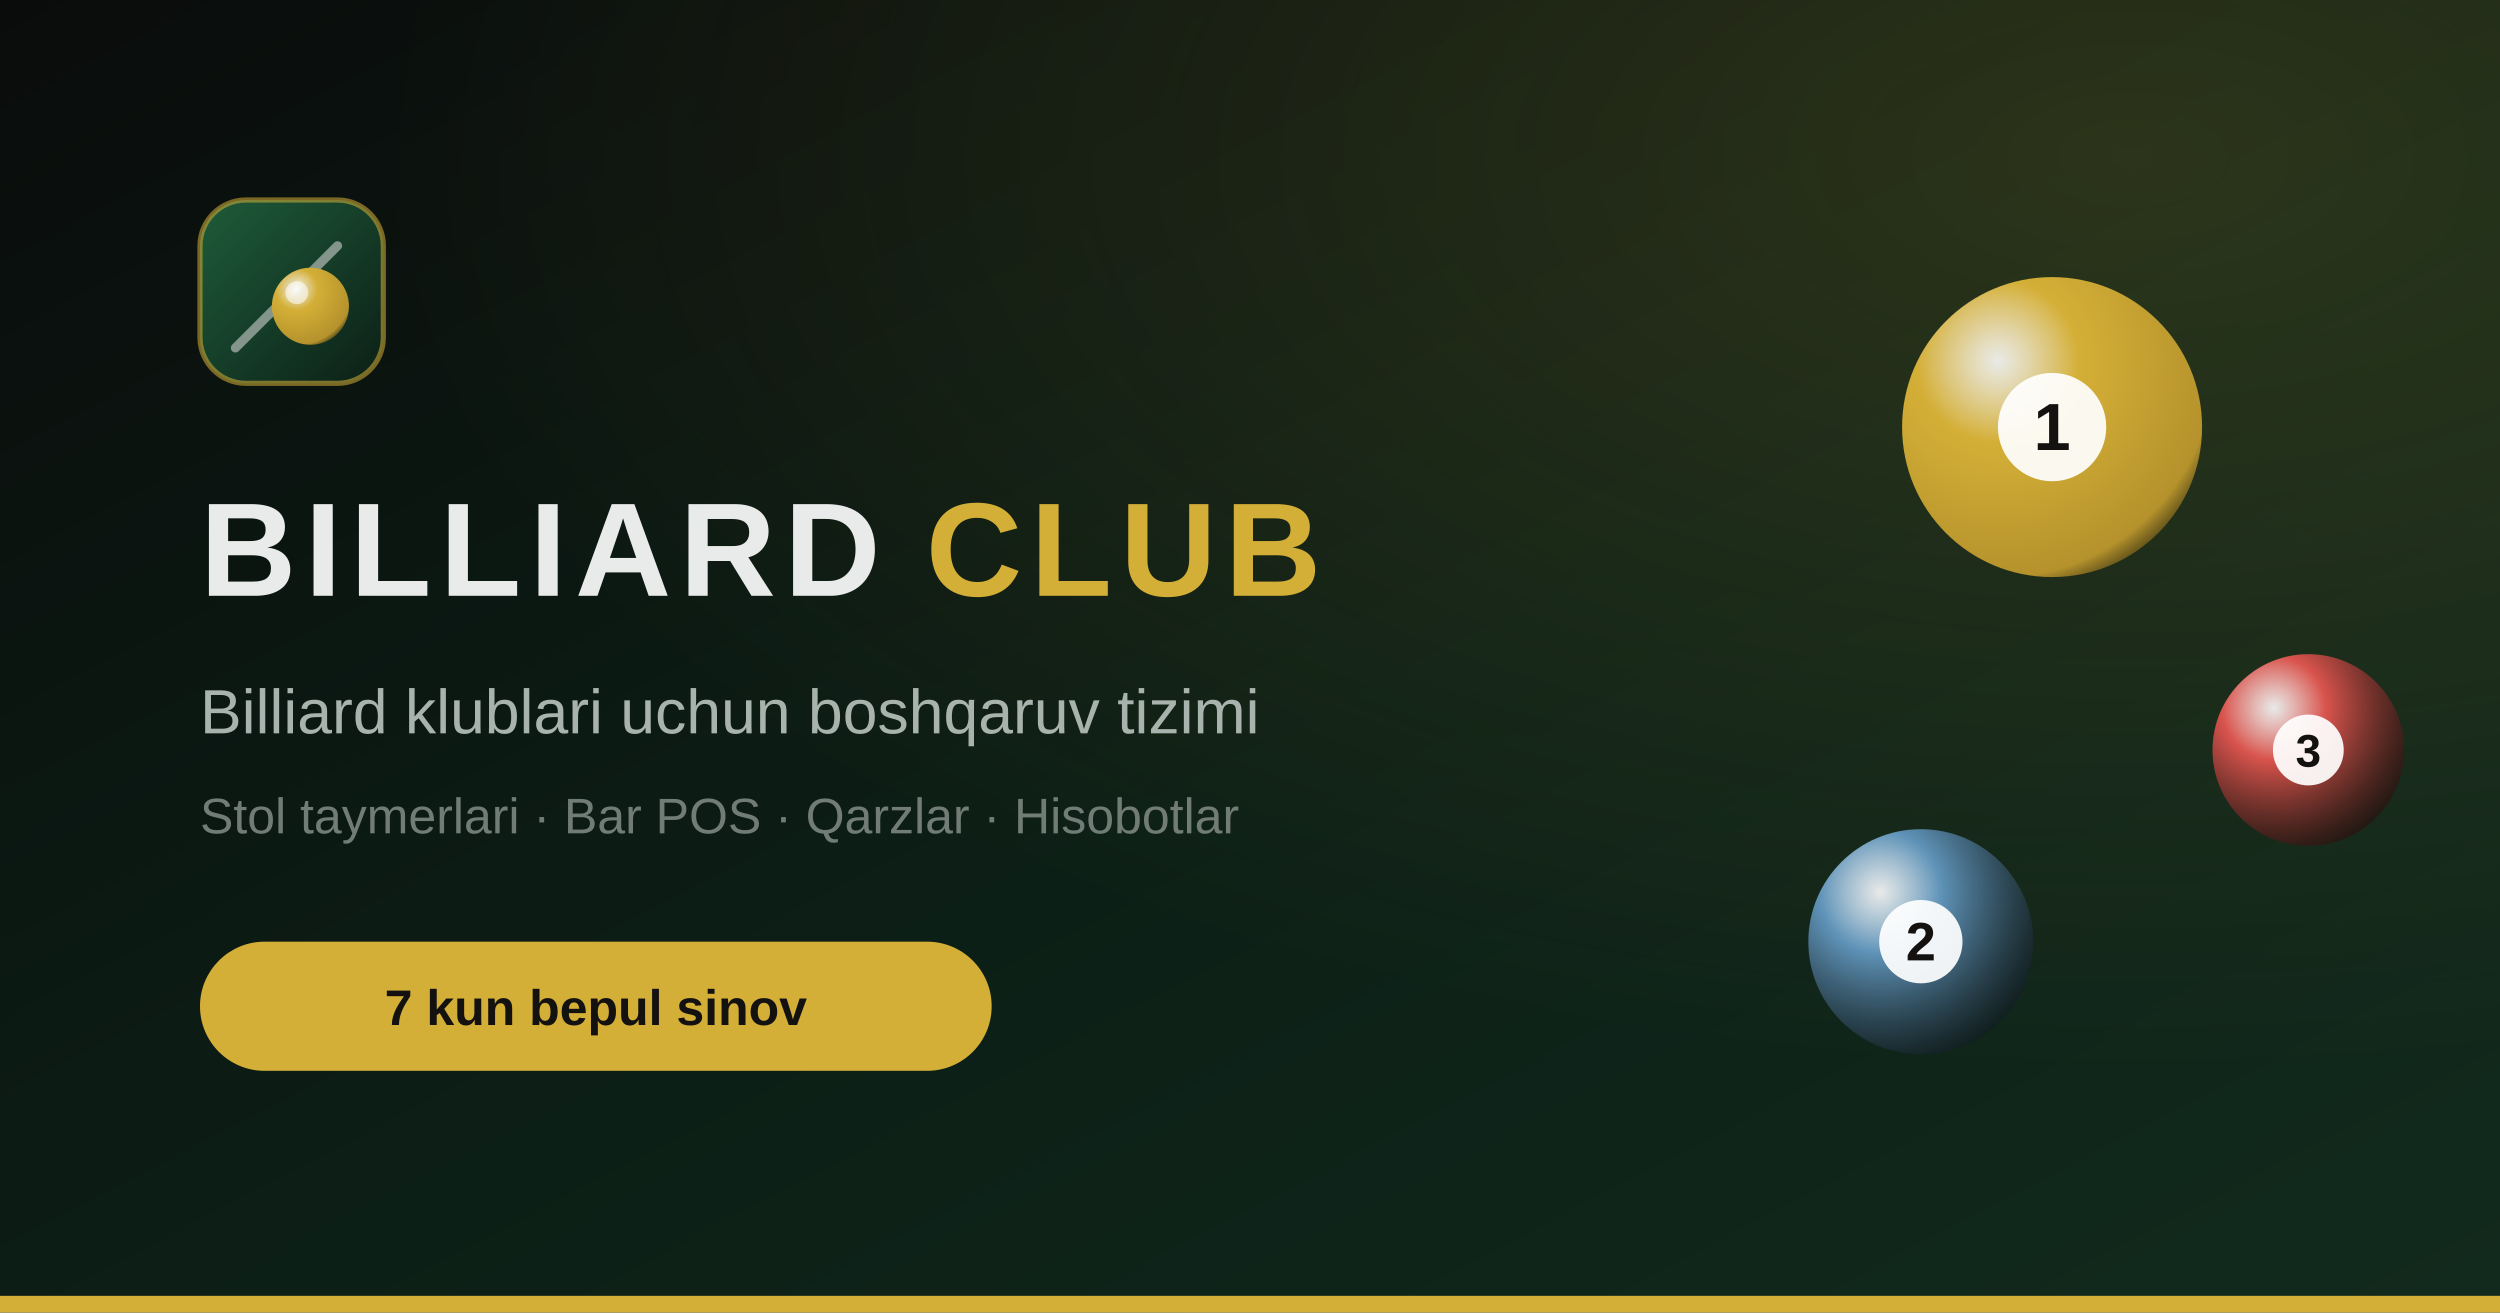
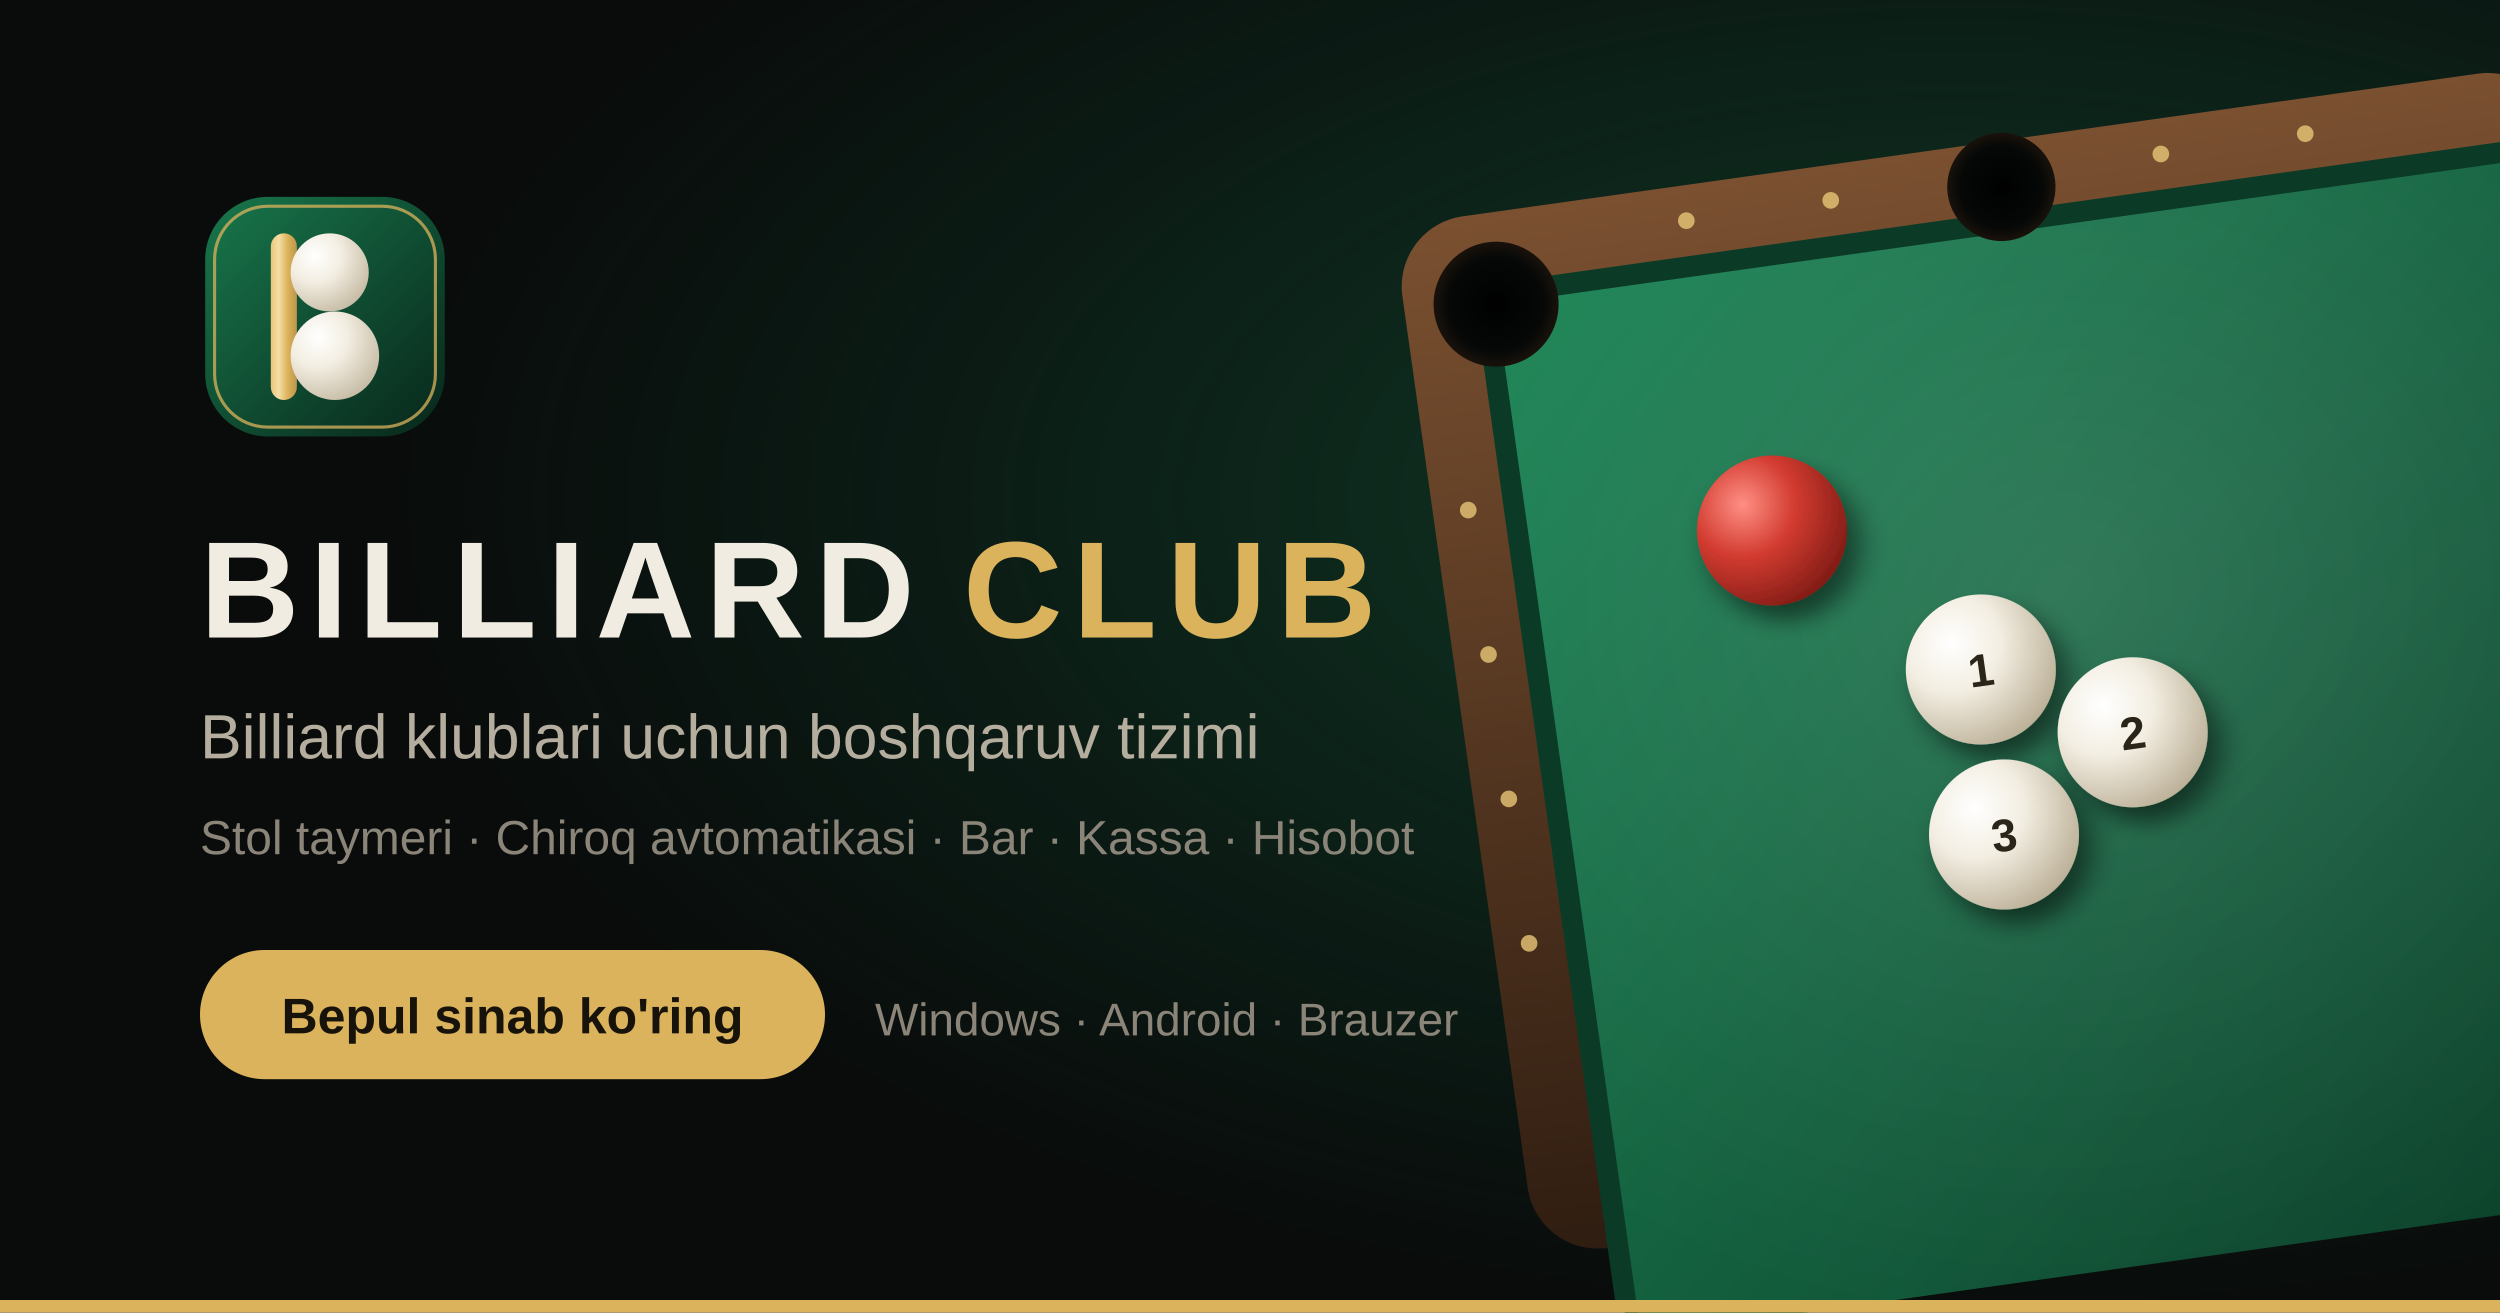
<svg xmlns="http://www.w3.org/2000/svg" width="1200" height="630" viewBox="0 0 1200 630">
  <defs>
-     <linearGradient id="page" x1="0" y1="0" x2="1" y2="1">
-       <stop offset="0%" stop-color="#0a0c0b" />
-       <stop offset="55%" stop-color="#0c1f16" />
-       <stop offset="100%" stop-color="#122a1d" />
-     </linearGradient>
-     <radialGradient id="goldGlow" cx="0.85" cy="0.12" r="0.7">
-       <stop offset="0%" stop-color="#d4af37" stop-opacity="0.16" />
-       <stop offset="100%" stop-color="#d4af37" stop-opacity="0" />
-     </radialGradient>
-     <radialGradient id="ballGold" cx="0.32" cy="0.28" r="0.9">
-       <stop offset="0%" stop-color="#ffffff" stop-opacity="0.9" />
-       <stop offset="30%" stop-color="#d4af37" />
-       <stop offset="80%" stop-color="#b5922c" />
-       <stop offset="100%" stop-color="#000000" stop-opacity="0.6" />
-     </radialGradient>
-     <radialGradient id="ballRed" cx="0.32" cy="0.28" r="0.9">
-       <stop offset="0%" stop-color="#ffffff" stop-opacity="0.9" />
-       <stop offset="30%" stop-color="#d9544d" />
-       <stop offset="100%" stop-color="#000000" stop-opacity="0.6" />
-     </radialGradient>
-     <radialGradient id="ballBlue" cx="0.32" cy="0.28" r="0.9">
-       <stop offset="0%" stop-color="#ffffff" stop-opacity="0.9" />
-       <stop offset="30%" stop-color="#5f93b8" />
-       <stop offset="100%" stop-color="#000000" stop-opacity="0.6" />
+     <radialGradient id="lamp" cx="0.78" cy="0.38" r="0.62">
+       <stop offset="0" stop-color="#18774c" stop-opacity="0.42" />
+       <stop offset="1" stop-color="#18774c" stop-opacity="0" />
    </radialGradient>
    <linearGradient id="felt" x1="0" y1="0" x2="1" y2="1">
-       <stop offset="0%" stop-color="#1e5c3a" />
-       <stop offset="100%" stop-color="#0c1f16" />
+       <stop offset="0" stop-color="#1b8455" />
+       <stop offset="1" stop-color="#0b3a26" />
    </linearGradient>
+     <radialGradient id="feltLight" cx="0.45" cy="0.35" r="0.7">
+       <stop offset="0" stop-color="#ffffff" stop-opacity="0.12" />
+       <stop offset="1" stop-color="#ffffff" stop-opacity="0" />
+     </radialGradient>
+     <linearGradient id="wood" x1="0" y1="0" x2="0" y2="1">
+       <stop offset="0" stop-color="#7a5030" />
+       <stop offset="1" stop-color="#2f1d11" />
+     </linearGradient>
+     <radialGradient id="ivory" cx="0.33" cy="0.3" r="0.78">
+       <stop offset="0" stop-color="#ffffff" />
+       <stop offset="0.42" stop-color="#f3eee2" />
+       <stop offset="1" stop-color="#b9ad94" />
+     </radialGradient>
+     <radialGradient id="red" cx="0.33" cy="0.3" r="0.78">
+       <stop offset="0" stop-color="#ff8f84" />
+       <stop offset="0.45" stop-color="#d23b30" />
+       <stop offset="1" stop-color="#7d1a14" />
+     </radialGradient>
+     <radialGradient id="pocket" cx="0.5" cy="0.5" r="0.5">
+       <stop offset="0" stop-color="#000" />
+       <stop offset="0.75" stop-color="#050807" />
+       <stop offset="1" stop-color="#1a120b" />
+     </radialGradient>
+     <filter id="soft" x="-30%" y="-30%" width="160%" height="160%">
+       <feDropShadow dx="5" dy="8" stdDeviation="6" flood-color="#000" flood-opacity="0.5" />
+     </filter>
+     <linearGradient id="mFelt" x1="0" y1="0" x2="1" y2="1">
+       <stop offset="0" stop-color="#18774c" />
+       <stop offset="1" stop-color="#08261a" />
+     </linearGradient>
+     <linearGradient id="mCue" x1="0" y1="0" x2="1" y2="0">
+       <stop offset="0" stop-color="#e8c677" />
+       <stop offset=".3" stop-color="#f5dfa6" />
+       <stop offset=".65" stop-color="#dbb35c" />
+       <stop offset="1" stop-color="#bd954a" />
+     </linearGradient>
+     <radialGradient id="mIvory" cx=".31" cy=".29" r=".8">
+       <stop offset="0" stop-color="#fff" />
+       <stop offset=".42" stop-color="#f3eee2" />
+       <stop offset="1" stop-color="#c4b9a2" />
+     </radialGradient>
  </defs>
-   <rect width="1200" height="630" fill="url(#page)" />
-   <rect width="1200" height="630" fill="url(#goldGlow)" />
-   <g transform="translate(96, 96)">
-     <rect x="0" y="0" width="88" height="88" rx="22" fill="url(#felt)" stroke="#d4af37" stroke-opacity="0.55" stroke-width="2.5" />
-     <line x1="17" y1="71" x2="66" y2="22" stroke="#a9b3ad" stroke-opacity="0.75" stroke-width="4.4" stroke-linecap="round" />
-     <circle cx="53" cy="51" r="18.5" fill="url(#ballGold)" />
-     <circle cx="46.5" cy="44.5" r="5.5" fill="#ffffff" fill-opacity="0.55" />
+   <rect width="1200" height="630" fill="#090c0b" />
+   <rect width="1200" height="630" fill="url(#lamp)" />
+   <g transform="translate(700, 70) rotate(-8 260 245)">
+     <rect x="0" y="0" width="560" height="500" rx="34" fill="url(#wood)" />
+     <rect x="34" y="34" width="560" height="500" rx="10" fill="#0b3a26" />
+     <rect x="44" y="44" width="560" height="500" rx="6" fill="url(#felt)" />
+     <rect x="44" y="44" width="560" height="500" fill="url(#feltLight)" />
+     <circle cx="44" cy="44" r="30" fill="url(#pocket)" />
+     <circle cx="292" cy="22" r="26" fill="url(#pocket)" />
+     <g fill="#e8c677" fill-opacity="0.8">
+       <circle cx="140" cy="17" r="4" />
+       <circle cx="210" cy="17" r="4" />
+       <circle cx="370" cy="17" r="4" />
+       <circle cx="440" cy="17" r="4" />
+       <circle cx="17" cy="140" r="4" />
+       <circle cx="17" cy="210" r="4" />
+       <circle cx="17" cy="280" r="4" />
+       <circle cx="17" cy="350" r="4" />
+     </g>
+     <g filter="url(#soft)">
+       <circle cx="250" cy="250" r="36" fill="url(#ivory)" />
+       <circle cx="318" cy="290" r="36" fill="url(#ivory)" />
+       <circle cx="250" cy="330" r="36" fill="url(#ivory)" />
+       <circle cx="160" cy="170" r="36" fill="url(#red)" />
+     </g>
+     <g font-family="Segoe UI, Arial, sans-serif" font-weight="700" font-size="22" text-anchor="middle" fill="#2b2418">
+       <text x="250" y="258">1</text>
+       <text x="318" y="298">2</text>
+       <text x="250" y="338">3</text>
+     </g>
  </g>
-   <text x="96" y="286" font-family="Segoe UI, Arial, sans-serif" font-size="64" font-weight="800" letter-spacing="4" fill="#e8ebe9">BILLIARD <tspan fill="#d4af37">CLUB</tspan>
+   <g transform="translate(96, 92) scale(2.5)">
+     <rect x="1" y="1" width="46" height="46" rx="12" fill="url(#mFelt)" />
+     <rect x="2.8" y="2.8" width="42.4" height="42.4" rx="10.2" fill="none" stroke="#dbb35c" stroke-opacity=".75" stroke-width=".6" />
+     <rect x="13.6" y="8" width="5" height="32" rx="2.5" fill="url(#mCue)" />
+     <circle cx="24.9" cy="15.5" r="7.5" fill="url(#mIvory)" />
+     <circle cx="25.9" cy="31.5" r="8.5" fill="url(#mIvory)" />
+   </g>
+   <text x="96" y="306" font-family="Segoe UI, Arial, sans-serif" font-size="66" font-weight="800" letter-spacing="5" fill="#f1ece1">BILLIARD <tspan fill="#dbb35c">CLUB</tspan>
  </text>
-   <text x="96" y="352" font-family="Segoe UI, Arial, sans-serif" font-size="30" font-weight="500" fill="#a9b3ad">Billiard klublari uchun boshqaruv tizimi</text>
-   <text x="96" y="400" font-family="Segoe UI, Arial, sans-serif" font-size="24" fill="#717c76">Stol taymerlari · Bar POS · Qarzlar · Hisobotlar</text>
-   <g transform="translate(96, 452)">
-     <rect x="0" y="0" width="380" height="62" rx="31" fill="#d4af37" />
-     <text x="190" y="40" text-anchor="middle" font-family="Segoe UI, Arial, sans-serif" font-size="24" font-weight="700" fill="#141210">7 kun bepul sinov</text>
+   <text x="96" y="364" font-family="Segoe UI, Arial, sans-serif" font-size="30" font-weight="500" fill="#b5ae9f">Billiard klublari uchun boshqaruv tizimi</text>
+   <text x="96" y="410" font-family="Segoe UI, Arial, sans-serif" font-size="23" fill="#8b8579">Stol taymeri · Chiroq avtomatikasi · Bar · Kassa · Hisobot</text>
+   <g transform="translate(96, 456)">
+     <rect x="0" y="0" width="300" height="62" rx="31" fill="#dbb35c" />
+     <text x="150" y="40" text-anchor="middle" font-family="Segoe UI, Arial, sans-serif" font-size="24" font-weight="700" fill="#17130a">Bepul sinab ko'ring</text>
  </g>
-   <circle cx="985" cy="205" r="72" fill="url(#ballGold)" />
-   <circle cx="985" cy="205" r="26" fill="#ffffff" fill-opacity="0.92" />
-   <text x="985" y="216" text-anchor="middle" font-family="Segoe UI, Arial, sans-serif" font-size="32" font-weight="700" fill="#141210">1</text>
-   <circle cx="1108" cy="360" r="46" fill="url(#ballRed)" />
-   <circle cx="1108" cy="360" r="17" fill="#ffffff" fill-opacity="0.92" />
-   <text x="1108" y="368" text-anchor="middle" font-family="Segoe UI, Arial, sans-serif" font-size="22" font-weight="700" fill="#141210">3</text>
-   <circle cx="922" cy="452" r="54" fill="url(#ballBlue)" />
-   <circle cx="922" cy="452" r="20" fill="#ffffff" fill-opacity="0.92" />
-   <text x="922" y="461" text-anchor="middle" font-family="Segoe UI, Arial, sans-serif" font-size="26" font-weight="700" fill="#141210">2</text>
-   <rect x="0" y="622" width="1200" height="8" fill="#d4af37" />
+   <text x="420" y="497" font-family="Segoe UI, Arial, sans-serif" font-size="22" fill="#8b8579">Windows · Android · Brauzer</text>
+   <rect x="0" y="624" width="1200" height="6" fill="#dbb35c" />
</svg>
